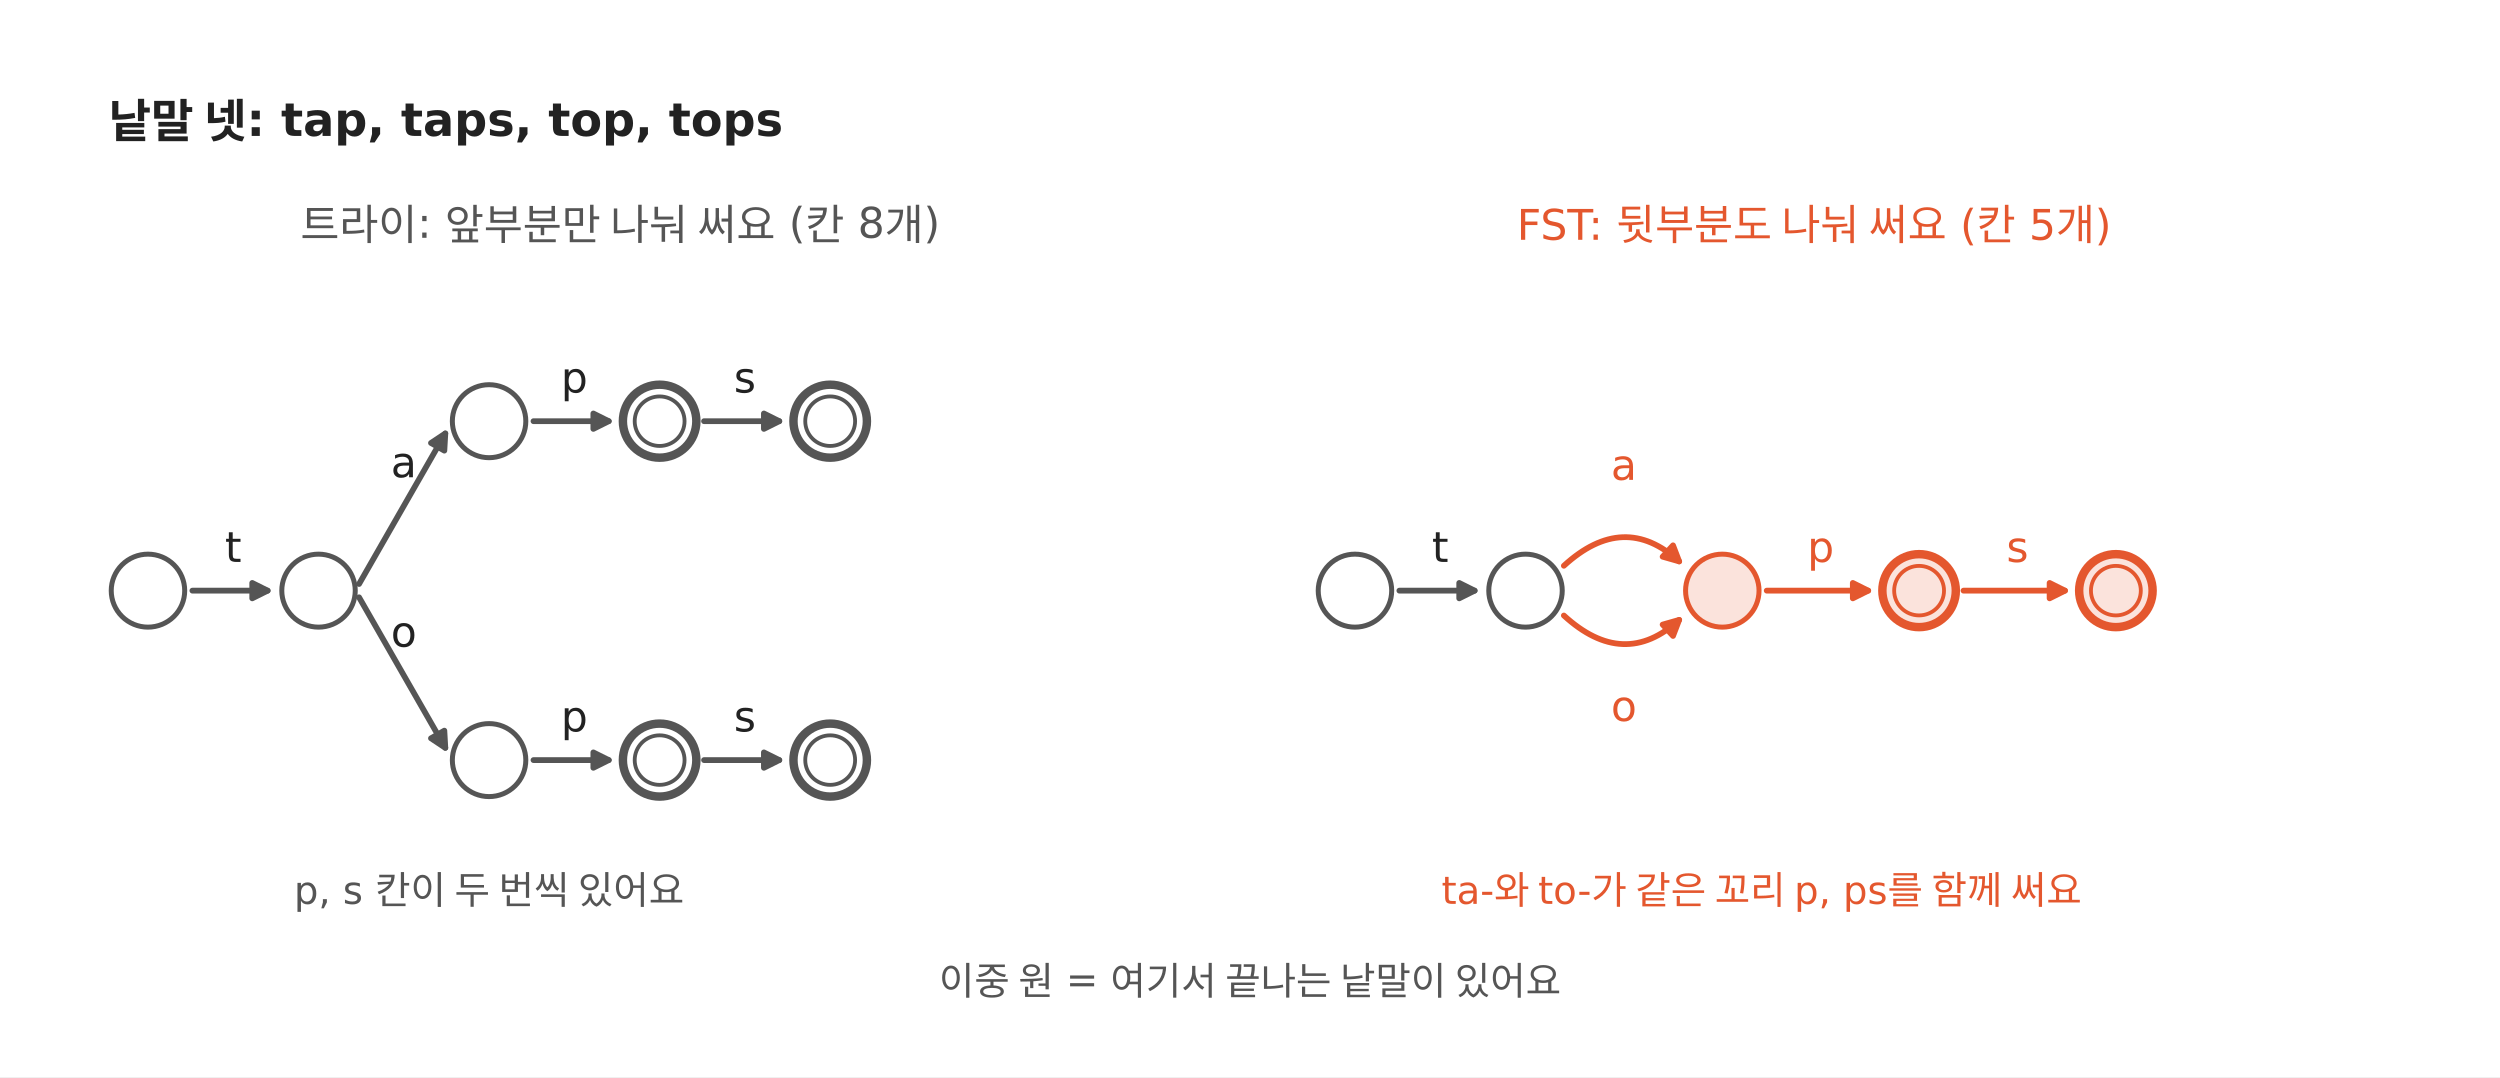
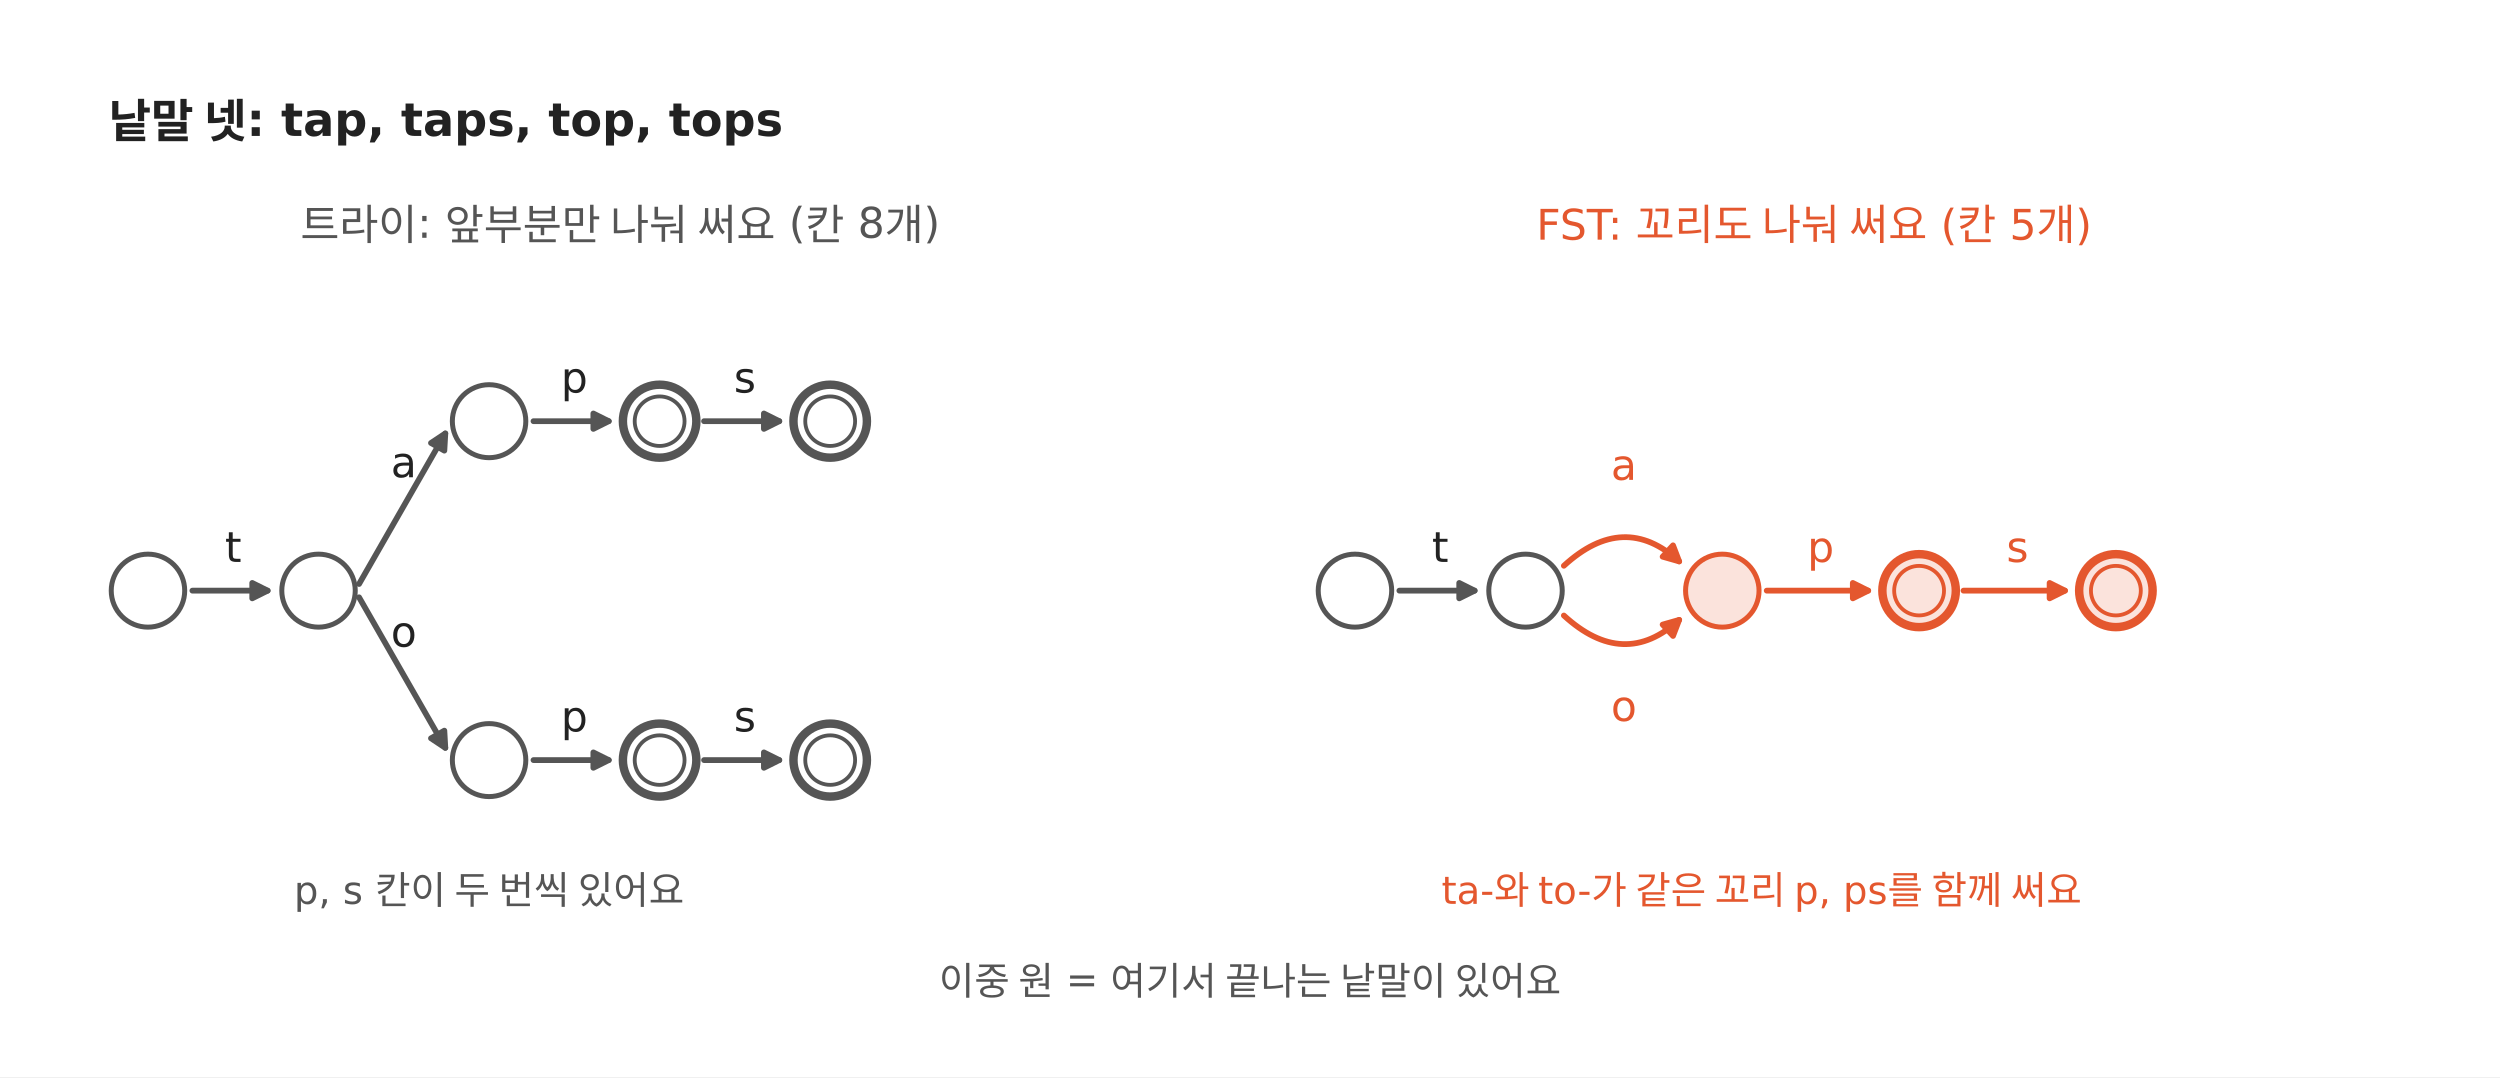
<svg xmlns="http://www.w3.org/2000/svg" width="649.8pt" height="279.936pt" viewBox="0 0 649.8 279.936" version="1.1">
  <defs>
    <style type="text/css">*{stroke-linejoin: round; stroke-linecap: butt}</style>
  </defs>
  <g id="figure_1">
    <g id="patch_1">
      <path d="M 0 279.936  L 649.8 279.936  L 649.8 0  L 0 0  z " style="fill: #ffffff" />
    </g>
    <g id="axes_1">
      <g id="patch_2">
-         <path d="M 38.46 163.006  C 40.992 163.006 43.421 162.007 45.211 160.228  C 47.002 158.449 48.008 156.036 48.008 153.52  C 48.008 151.004 47.002 148.591 45.211 146.812  C 43.421 145.033 40.992 144.034 38.46 144.034  C 35.928 144.034 33.499 145.033 31.709 146.812  C 29.918 148.591 28.912 151.004 28.912 153.52  C 28.912 156.036 29.918 158.449 31.709 160.228  C 33.499 162.007 35.928 163.006 38.46 163.006  z " clip-path="url(#p228b530afe)" style="fill: #ffffff; stroke: #555555; stroke-width: 1.3; stroke-linejoin: miter" />
+         <path d="M 38.46 163.006  C 40.992 163.006 43.421 162.007 45.211 160.228  C 47.002 158.449 48.008 156.036 48.008 153.52  C 48.008 151.004 47.002 148.591 45.211 146.812  C 43.421 145.033 40.992 144.034 38.46 144.034  C 35.928 144.034 33.499 145.033 31.709 146.812  C 29.918 148.591 28.912 151.004 28.912 153.52  C 28.912 156.036 29.918 158.449 31.709 160.228  C 33.499 162.007 35.928 163.006 38.46 163.006  z " clip-path="url(#p4e26e971b1)" style="fill: #ffffff; stroke: #555555; stroke-width: 1.3; stroke-linejoin: miter" />
      </g>
      <g id="patch_3">
-         <path d="M 82.79 163.006  C 85.322 163.006 87.751 162.007 89.541 160.228  C 91.332 158.449 92.338 156.036 92.338 153.52  C 92.338 151.004 91.332 148.591 89.541 146.812  C 87.751 145.033 85.322 144.034 82.79 144.034  C 80.258 144.034 77.829 145.033 76.039 146.812  C 74.248 148.591 73.242 151.004 73.242 153.52  C 73.242 156.036 74.248 158.449 76.039 160.228  C 77.829 162.007 80.258 163.006 82.79 163.006  z " clip-path="url(#p228b530afe)" style="fill: #ffffff; stroke: #555555; stroke-width: 1.3; stroke-linejoin: miter" />
+         <path d="M 82.79 163.006  C 85.322 163.006 87.751 162.007 89.541 160.228  C 91.332 158.449 92.338 156.036 92.338 153.52  C 92.338 151.004 91.332 148.591 89.541 146.812  C 87.751 145.033 85.322 144.034 82.79 144.034  C 80.258 144.034 77.829 145.033 76.039 146.812  C 74.248 148.591 73.242 151.004 73.242 153.52  C 73.242 156.036 74.248 158.449 76.039 160.228  C 77.829 162.007 80.258 163.006 82.79 163.006  z " clip-path="url(#p4e26e971b1)" style="fill: #ffffff; stroke: #555555; stroke-width: 1.3; stroke-linejoin: miter" />
      </g>
      <g id="patch_4">
-         <path d="M 127.12 118.962  C 129.652 118.962 132.081 117.963 133.871 116.184  C 135.662 114.405 136.668 111.992 136.668 109.476  C 136.668 106.96 135.662 104.547 133.871 102.768  C 132.081 100.989 129.652 99.99 127.12 99.99  C 124.588 99.99 122.159 100.989 120.369 102.768  C 118.578 104.547 117.572 106.96 117.572 109.476  C 117.572 111.992 118.578 114.405 120.369 116.184  C 122.159 117.963 124.588 118.962 127.12 118.962  z " clip-path="url(#p228b530afe)" style="fill: #ffffff; stroke: #555555; stroke-width: 1.3; stroke-linejoin: miter" />
+         <path d="M 127.12 118.962  C 129.652 118.962 132.081 117.963 133.871 116.184  C 135.662 114.405 136.668 111.992 136.668 109.476  C 136.668 106.96 135.662 104.547 133.871 102.768  C 132.081 100.989 129.652 99.99 127.12 99.99  C 124.588 99.99 122.159 100.989 120.369 102.768  C 118.578 104.547 117.572 106.96 117.572 109.476  C 117.572 111.992 118.578 114.405 120.369 116.184  C 122.159 117.963 124.588 118.962 127.12 118.962  z " clip-path="url(#p4e26e971b1)" style="fill: #ffffff; stroke: #555555; stroke-width: 1.3; stroke-linejoin: miter" />
      </g>
      <g id="patch_5">
-         <path d="M 127.12 207.05  C 129.652 207.05 132.081 206.051 133.871 204.272  C 135.662 202.493 136.668 200.08 136.668 197.564  C 136.668 195.048 135.662 192.635 133.871 190.856  C 132.081 189.077 129.652 188.078 127.12 188.078  C 124.588 188.078 122.159 189.077 120.369 190.856  C 118.578 192.635 117.572 195.048 117.572 197.564  C 117.572 200.08 118.578 202.493 120.369 204.272  C 122.159 206.051 124.588 207.05 127.12 207.05  z " clip-path="url(#p228b530afe)" style="fill: #ffffff; stroke: #555555; stroke-width: 1.3; stroke-linejoin: miter" />
+         <path d="M 127.12 207.05  C 129.652 207.05 132.081 206.051 133.871 204.272  C 135.662 202.493 136.668 200.08 136.668 197.564  C 136.668 195.048 135.662 192.635 133.871 190.856  C 132.081 189.077 129.652 188.078 127.12 188.078  C 124.588 188.078 122.159 189.077 120.369 190.856  C 118.578 192.635 117.572 195.048 117.572 197.564  C 117.572 200.08 118.578 202.493 120.369 204.272  C 122.159 206.051 124.588 207.05 127.12 207.05  z " clip-path="url(#p4e26e971b1)" style="fill: #ffffff; stroke: #555555; stroke-width: 1.3; stroke-linejoin: miter" />
      </g>
      <g id="patch_6">
-         <path d="M 171.45 118.962  C 173.982 118.962 176.411 117.963 178.201 116.184  C 179.992 114.405 180.998 111.992 180.998 109.476  C 180.998 106.96 179.992 104.547 178.201 102.768  C 176.411 100.989 173.982 99.99 171.45 99.99  C 168.918 99.99 166.489 100.989 164.699 102.768  C 162.908 104.547 161.902 106.96 161.902 109.476  C 161.902 111.992 162.908 114.405 164.699 116.184  C 166.489 117.963 168.918 118.962 171.45 118.962  z " clip-path="url(#p228b530afe)" style="fill: #ffffff; stroke: #555555; stroke-width: 2.2; stroke-linejoin: miter" />
+         <path d="M 171.45 118.962  C 173.982 118.962 176.411 117.963 178.201 116.184  C 179.992 114.405 180.998 111.992 180.998 109.476  C 180.998 106.96 179.992 104.547 178.201 102.768  C 176.411 100.989 173.982 99.99 171.45 99.99  C 168.918 99.99 166.489 100.989 164.699 102.768  C 162.908 104.547 161.902 106.96 161.902 109.476  C 161.902 111.992 162.908 114.405 164.699 116.184  C 166.489 117.963 168.918 118.962 171.45 118.962  z " clip-path="url(#p4e26e971b1)" style="fill: #ffffff; stroke: #555555; stroke-width: 2.2; stroke-linejoin: miter" />
      </g>
      <g id="patch_7">
-         <path d="M 171.45 115.913  C 173.168 115.913 174.816 115.235 176.031 114.028  C 177.246 112.821 177.929 111.183 177.929 109.476  C 177.929 107.769 177.246 106.131 176.031 104.924  C 174.816 103.717 173.168 103.039 171.45 103.039  C 169.732 103.039 168.084 103.717 166.869 104.924  C 165.654 106.131 164.971 107.769 164.971 109.476  C 164.971 111.183 165.654 112.821 166.869 114.028  C 168.084 115.235 169.732 115.913 171.45 115.913  L 171.45 115.913  z " clip-path="url(#p228b530afe)" style="fill: none; stroke: #555555; stroke-linejoin: miter" />
+         <path d="M 171.45 115.913  C 173.168 115.913 174.816 115.235 176.031 114.028  C 177.246 112.821 177.929 111.183 177.929 109.476  C 177.929 107.769 177.246 106.131 176.031 104.924  C 174.816 103.717 173.168 103.039 171.45 103.039  C 169.732 103.039 168.084 103.717 166.869 104.924  C 165.654 106.131 164.971 107.769 164.971 109.476  C 164.971 111.183 165.654 112.821 166.869 114.028  C 168.084 115.235 169.732 115.913 171.45 115.913  L 171.45 115.913  z " clip-path="url(#p4e26e971b1)" style="fill: none; stroke: #555555; stroke-linejoin: miter" />
      </g>
      <g id="patch_8">
-         <path d="M 171.45 207.05  C 173.982 207.05 176.411 206.051 178.201 204.272  C 179.992 202.493 180.998 200.08 180.998 197.564  C 180.998 195.048 179.992 192.635 178.201 190.856  C 176.411 189.077 173.982 188.078 171.45 188.078  C 168.918 188.078 166.489 189.077 164.699 190.856  C 162.908 192.635 161.902 195.048 161.902 197.564  C 161.902 200.08 162.908 202.493 164.699 204.272  C 166.489 206.051 168.918 207.05 171.45 207.05  z " clip-path="url(#p228b530afe)" style="fill: #ffffff; stroke: #555555; stroke-width: 2.2; stroke-linejoin: miter" />
+         <path d="M 171.45 207.05  C 173.982 207.05 176.411 206.051 178.201 204.272  C 179.992 202.493 180.998 200.08 180.998 197.564  C 180.998 195.048 179.992 192.635 178.201 190.856  C 176.411 189.077 173.982 188.078 171.45 188.078  C 168.918 188.078 166.489 189.077 164.699 190.856  C 162.908 192.635 161.902 195.048 161.902 197.564  C 161.902 200.08 162.908 202.493 164.699 204.272  C 166.489 206.051 168.918 207.05 171.45 207.05  z " clip-path="url(#p4e26e971b1)" style="fill: #ffffff; stroke: #555555; stroke-width: 2.2; stroke-linejoin: miter" />
      </g>
      <g id="patch_9">
-         <path d="M 171.45 204.001  C 173.168 204.001 174.816 203.323 176.031 202.116  C 177.246 200.909 177.929 199.271 177.929 197.564  C 177.929 195.857 177.246 194.219 176.031 193.012  C 174.816 191.805 173.168 191.127 171.45 191.127  C 169.732 191.127 168.084 191.805 166.869 193.012  C 165.654 194.219 164.971 195.857 164.971 197.564  C 164.971 199.271 165.654 200.909 166.869 202.116  C 168.084 203.323 169.732 204.001 171.45 204.001  L 171.45 204.001  z " clip-path="url(#p228b530afe)" style="fill: none; stroke: #555555; stroke-linejoin: miter" />
+         <path d="M 171.45 204.001  C 173.168 204.001 174.816 203.323 176.031 202.116  C 177.246 200.909 177.929 199.271 177.929 197.564  C 177.929 195.857 177.246 194.219 176.031 193.012  C 174.816 191.805 173.168 191.127 171.45 191.127  C 169.732 191.127 168.084 191.805 166.869 193.012  C 165.654 194.219 164.971 195.857 164.971 197.564  C 164.971 199.271 165.654 200.909 166.869 202.116  C 168.084 203.323 169.732 204.001 171.45 204.001  L 171.45 204.001  z " clip-path="url(#p4e26e971b1)" style="fill: none; stroke: #555555; stroke-linejoin: miter" />
      </g>
      <g id="patch_10">
-         <path d="M 215.78 118.962  C 218.312 118.962 220.741 117.963 222.531 116.184  C 224.322 114.405 225.328 111.992 225.328 109.476  C 225.328 106.96 224.322 104.547 222.531 102.768  C 220.741 100.989 218.312 99.99 215.78 99.99  C 213.248 99.99 210.819 100.989 209.029 102.768  C 207.238 104.547 206.232 106.96 206.232 109.476  C 206.232 111.992 207.238 114.405 209.029 116.184  C 210.819 117.963 213.248 118.962 215.78 118.962  z " clip-path="url(#p228b530afe)" style="fill: #ffffff; stroke: #555555; stroke-width: 2.2; stroke-linejoin: miter" />
+         <path d="M 215.78 118.962  C 218.312 118.962 220.741 117.963 222.531 116.184  C 224.322 114.405 225.328 111.992 225.328 109.476  C 225.328 106.96 224.322 104.547 222.531 102.768  C 220.741 100.989 218.312 99.99 215.78 99.99  C 213.248 99.99 210.819 100.989 209.029 102.768  C 207.238 104.547 206.232 106.96 206.232 109.476  C 206.232 111.992 207.238 114.405 209.029 116.184  C 210.819 117.963 213.248 118.962 215.78 118.962  z " clip-path="url(#p4e26e971b1)" style="fill: #ffffff; stroke: #555555; stroke-width: 2.2; stroke-linejoin: miter" />
      </g>
      <g id="patch_11">
-         <path d="M 215.78 115.913  C 217.498 115.913 219.146 115.235 220.361 114.028  C 221.576 112.821 222.259 111.183 222.259 109.476  C 222.259 107.769 221.576 106.131 220.361 104.924  C 219.146 103.717 217.498 103.039 215.78 103.039  C 214.062 103.039 212.414 103.717 211.199 104.924  C 209.984 106.131 209.301 107.769 209.301 109.476  C 209.301 111.183 209.984 112.821 211.199 114.028  C 212.414 115.235 214.062 115.913 215.78 115.913  L 215.78 115.913  z " clip-path="url(#p228b530afe)" style="fill: none; stroke: #555555; stroke-linejoin: miter" />
+         <path d="M 215.78 115.913  C 217.498 115.913 219.146 115.235 220.361 114.028  C 221.576 112.821 222.259 111.183 222.259 109.476  C 222.259 107.769 221.576 106.131 220.361 104.924  C 219.146 103.717 217.498 103.039 215.78 103.039  C 214.062 103.039 212.414 103.717 211.199 104.924  C 209.984 106.131 209.301 107.769 209.301 109.476  C 209.301 111.183 209.984 112.821 211.199 114.028  C 212.414 115.235 214.062 115.913 215.78 115.913  L 215.78 115.913  z " clip-path="url(#p4e26e971b1)" style="fill: none; stroke: #555555; stroke-linejoin: miter" />
      </g>
      <g id="patch_12">
-         <path d="M 215.78 207.05  C 218.312 207.05 220.741 206.051 222.531 204.272  C 224.322 202.493 225.328 200.08 225.328 197.564  C 225.328 195.048 224.322 192.635 222.531 190.856  C 220.741 189.077 218.312 188.078 215.78 188.078  C 213.248 188.078 210.819 189.077 209.029 190.856  C 207.238 192.635 206.232 195.048 206.232 197.564  C 206.232 200.08 207.238 202.493 209.029 204.272  C 210.819 206.051 213.248 207.05 215.78 207.05  z " clip-path="url(#p228b530afe)" style="fill: #ffffff; stroke: #555555; stroke-width: 2.2; stroke-linejoin: miter" />
+         <path d="M 215.78 207.05  C 218.312 207.05 220.741 206.051 222.531 204.272  C 224.322 202.493 225.328 200.08 225.328 197.564  C 225.328 195.048 224.322 192.635 222.531 190.856  C 220.741 189.077 218.312 188.078 215.78 188.078  C 213.248 188.078 210.819 189.077 209.029 190.856  C 207.238 192.635 206.232 195.048 206.232 197.564  C 206.232 200.08 207.238 202.493 209.029 204.272  C 210.819 206.051 213.248 207.05 215.78 207.05  z " clip-path="url(#p4e26e971b1)" style="fill: #ffffff; stroke: #555555; stroke-width: 2.2; stroke-linejoin: miter" />
      </g>
      <g id="patch_13">
-         <path d="M 215.78 204.001  C 217.498 204.001 219.146 203.323 220.361 202.116  C 221.576 200.909 222.259 199.271 222.259 197.564  C 222.259 195.857 221.576 194.219 220.361 193.012  C 219.146 191.805 217.498 191.127 215.78 191.127  C 214.062 191.127 212.414 191.805 211.199 193.012  C 209.984 194.219 209.301 195.857 209.301 197.564  C 209.301 199.271 209.984 200.909 211.199 202.116  C 212.414 203.323 214.062 204.001 215.78 204.001  L 215.78 204.001  z " clip-path="url(#p228b530afe)" style="fill: none; stroke: #555555; stroke-linejoin: miter" />
+         <path d="M 215.78 204.001  C 217.498 204.001 219.146 203.323 220.361 202.116  C 221.576 200.909 222.259 199.271 222.259 197.564  C 222.259 195.857 221.576 194.219 220.361 193.012  C 219.146 191.805 217.498 191.127 215.78 191.127  C 214.062 191.127 212.414 191.805 211.199 193.012  C 209.984 194.219 209.301 195.857 209.301 197.564  C 209.301 199.271 209.984 200.909 211.199 202.116  C 212.414 203.323 214.062 204.001 215.78 204.001  L 215.78 204.001  z " clip-path="url(#p4e26e971b1)" style="fill: none; stroke: #555555; stroke-linejoin: miter" />
      </g>
      <g id="patch_14">
-         <path d="M 50.007 153.52  Q 60.625 153.52 69.565 153.52  " clip-path="url(#p228b530afe)" style="fill: none; stroke: #555555; stroke-width: 1.5; stroke-linecap: round" />
-         <path d="M 65.565 151.52  L 69.565 153.52  L 65.565 155.52  z " clip-path="url(#p228b530afe)" style="fill: #555555; stroke: #555555; stroke-width: 1.5; stroke-linecap: round" />
+         <path d="M 50.007 153.52  Q 60.625 153.52 69.565 153.52  " clip-path="url(#p4e26e971b1)" style="fill: none; stroke: #555555; stroke-width: 1.5; stroke-linecap: round" />
+         <path d="M 65.565 151.52  L 69.565 153.52  L 65.565 155.52  z " clip-path="url(#p4e26e971b1)" style="fill: #555555; stroke: #555555; stroke-width: 1.5; stroke-linecap: round" />
      </g>
      <g id="patch_15">
-         <path d="M 93.331 151.786  Q 104.955 131.497 115.746 112.664  " clip-path="url(#p228b530afe)" style="fill: none; stroke: #555555; stroke-width: 1.5; stroke-linecap: round" />
-         <path d="M 112.022 115.14  L 115.746 112.664  L 115.492 117.129  z " clip-path="url(#p228b530afe)" style="fill: #555555; stroke: #555555; stroke-width: 1.5; stroke-linecap: round" />
+         <path d="M 93.331 151.786  Q 104.955 131.497 115.746 112.664  " clip-path="url(#p4e26e971b1)" style="fill: none; stroke: #555555; stroke-width: 1.5; stroke-linecap: round" />
+         <path d="M 112.022 115.14  L 115.746 112.664  L 115.492 117.129  z " clip-path="url(#p4e26e971b1)" style="fill: #555555; stroke: #555555; stroke-width: 1.5; stroke-linecap: round" />
      </g>
      <g id="patch_16">
-         <path d="M 93.331 155.254  Q 104.955 175.543 115.746 194.376  " clip-path="url(#p228b530afe)" style="fill: none; stroke: #555555; stroke-width: 1.5; stroke-linecap: round" />
-         <path d="M 115.492 189.911  L 115.746 194.376  L 112.022 191.9  z " clip-path="url(#p228b530afe)" style="fill: #555555; stroke: #555555; stroke-width: 1.5; stroke-linecap: round" />
+         <path d="M 93.331 155.254  Q 104.955 175.543 115.746 194.376  " clip-path="url(#p4e26e971b1)" style="fill: none; stroke: #555555; stroke-width: 1.5; stroke-linecap: round" />
+         <path d="M 115.492 189.911  L 115.746 194.376  L 112.022 191.9  z " clip-path="url(#p4e26e971b1)" style="fill: #555555; stroke: #555555; stroke-width: 1.5; stroke-linecap: round" />
      </g>
      <g id="patch_17">
-         <path d="M 138.667 109.476  Q 149.285 109.476 158.225 109.476  " clip-path="url(#p228b530afe)" style="fill: none; stroke: #555555; stroke-width: 1.5; stroke-linecap: round" />
-         <path d="M 154.225 107.476  L 158.225 109.476  L 154.225 111.476  z " clip-path="url(#p228b530afe)" style="fill: #555555; stroke: #555555; stroke-width: 1.5; stroke-linecap: round" />
+         <path d="M 138.667 109.476  Q 149.285 109.476 158.225 109.476  " clip-path="url(#p4e26e971b1)" style="fill: none; stroke: #555555; stroke-width: 1.5; stroke-linecap: round" />
+         <path d="M 154.225 107.476  L 158.225 109.476  L 154.225 111.476  z " clip-path="url(#p4e26e971b1)" style="fill: #555555; stroke: #555555; stroke-width: 1.5; stroke-linecap: round" />
      </g>
      <g id="patch_18">
-         <path d="M 138.667 197.564  Q 149.285 197.564 158.225 197.564  " clip-path="url(#p228b530afe)" style="fill: none; stroke: #555555; stroke-width: 1.5; stroke-linecap: round" />
-         <path d="M 154.225 195.564  L 158.225 197.564  L 154.225 199.564  z " clip-path="url(#p228b530afe)" style="fill: #555555; stroke: #555555; stroke-width: 1.5; stroke-linecap: round" />
+         <path d="M 138.667 197.564  Q 149.285 197.564 158.225 197.564  " clip-path="url(#p4e26e971b1)" style="fill: none; stroke: #555555; stroke-width: 1.5; stroke-linecap: round" />
+         <path d="M 154.225 195.564  L 158.225 197.564  L 154.225 199.564  z " clip-path="url(#p4e26e971b1)" style="fill: #555555; stroke: #555555; stroke-width: 1.5; stroke-linecap: round" />
      </g>
      <g id="patch_19">
-         <path d="M 182.997 109.476  Q 193.615 109.476 202.555 109.476  " clip-path="url(#p228b530afe)" style="fill: none; stroke: #555555; stroke-width: 1.5; stroke-linecap: round" />
-         <path d="M 198.555 107.476  L 202.555 109.476  L 198.555 111.476  z " clip-path="url(#p228b530afe)" style="fill: #555555; stroke: #555555; stroke-width: 1.5; stroke-linecap: round" />
+         <path d="M 182.997 109.476  Q 193.615 109.476 202.555 109.476  " clip-path="url(#p4e26e971b1)" style="fill: none; stroke: #555555; stroke-width: 1.5; stroke-linecap: round" />
+         <path d="M 198.555 107.476  L 202.555 109.476  L 198.555 111.476  z " clip-path="url(#p4e26e971b1)" style="fill: #555555; stroke: #555555; stroke-width: 1.5; stroke-linecap: round" />
      </g>
      <g id="patch_20">
-         <path d="M 182.997 197.564  Q 193.615 197.564 202.555 197.564  " clip-path="url(#p228b530afe)" style="fill: none; stroke: #555555; stroke-width: 1.5; stroke-linecap: round" />
-         <path d="M 198.555 195.564  L 202.555 197.564  L 198.555 199.564  z " clip-path="url(#p228b530afe)" style="fill: #555555; stroke: #555555; stroke-width: 1.5; stroke-linecap: round" />
+         <path d="M 182.997 197.564  Q 193.615 197.564 202.555 197.564  " clip-path="url(#p4e26e971b1)" style="fill: none; stroke: #555555; stroke-width: 1.5; stroke-linecap: round" />
+         <path d="M 198.555 195.564  L 202.555 197.564  L 198.555 199.564  z " clip-path="url(#p4e26e971b1)" style="fill: #555555; stroke: #555555; stroke-width: 1.5; stroke-linecap: round" />
      </g>
      <g id="patch_21">
-         <path d="M 352.18 163.006  C 354.712 163.006 357.141 162.007 358.931 160.228  C 360.722 158.449 361.728 156.036 361.728 153.52  C 361.728 151.004 360.722 148.591 358.931 146.812  C 357.141 145.033 354.712 144.034 352.18 144.034  C 349.648 144.034 347.219 145.033 345.429 146.812  C 343.638 148.591 342.632 151.004 342.632 153.52  C 342.632 156.036 343.638 158.449 345.429 160.228  C 347.219 162.007 349.648 163.006 352.18 163.006  z " clip-path="url(#p228b530afe)" style="fill: #ffffff; stroke: #555555; stroke-width: 1.3; stroke-linejoin: miter" />
+         <path d="M 352.18 163.006  C 354.712 163.006 357.141 162.007 358.931 160.228  C 360.722 158.449 361.728 156.036 361.728 153.52  C 361.728 151.004 360.722 148.591 358.931 146.812  C 357.141 145.033 354.712 144.034 352.18 144.034  C 349.648 144.034 347.219 145.033 345.429 146.812  C 343.638 148.591 342.632 151.004 342.632 153.52  C 342.632 156.036 343.638 158.449 345.429 160.228  C 347.219 162.007 349.648 163.006 352.18 163.006  z " clip-path="url(#p4e26e971b1)" style="fill: #ffffff; stroke: #555555; stroke-width: 1.3; stroke-linejoin: miter" />
      </g>
      <g id="patch_22">
-         <path d="M 396.51 163.006  C 399.042 163.006 401.471 162.007 403.261 160.228  C 405.052 158.449 406.058 156.036 406.058 153.52  C 406.058 151.004 405.052 148.591 403.261 146.812  C 401.471 145.033 399.042 144.034 396.51 144.034  C 393.978 144.034 391.549 145.033 389.759 146.812  C 387.968 148.591 386.962 151.004 386.962 153.52  C 386.962 156.036 387.968 158.449 389.759 160.228  C 391.549 162.007 393.978 163.006 396.51 163.006  z " clip-path="url(#p228b530afe)" style="fill: #ffffff; stroke: #555555; stroke-width: 1.3; stroke-linejoin: miter" />
+         <path d="M 396.51 163.006  C 399.042 163.006 401.471 162.007 403.261 160.228  C 405.052 158.449 406.058 156.036 406.058 153.52  C 406.058 151.004 405.052 148.591 403.261 146.812  C 401.471 145.033 399.042 144.034 396.51 144.034  C 393.978 144.034 391.549 145.033 389.759 146.812  C 387.968 148.591 386.962 151.004 386.962 153.52  C 386.962 156.036 387.968 158.449 389.759 160.228  C 391.549 162.007 393.978 163.006 396.51 163.006  z " clip-path="url(#p4e26e971b1)" style="fill: #ffffff; stroke: #555555; stroke-width: 1.3; stroke-linejoin: miter" />
      </g>
      <g id="patch_23">
-         <path d="M 447.66 163.006  C 450.192 163.006 452.621 162.007 454.411 160.228  C 456.202 158.449 457.208 156.036 457.208 153.52  C 457.208 151.004 456.202 148.591 454.411 146.812  C 452.621 145.033 450.192 144.034 447.66 144.034  C 445.128 144.034 442.699 145.033 440.909 146.812  C 439.118 148.591 438.112 151.004 438.112 153.52  C 438.112 156.036 439.118 158.449 440.909 160.228  C 442.699 162.007 445.128 163.006 447.66 163.006  z " clip-path="url(#p228b530afe)" style="fill: #fbe3dc; stroke: #e4572e; stroke-width: 1.3; stroke-linejoin: miter" />
+         <path d="M 447.66 163.006  C 450.192 163.006 452.621 162.007 454.411 160.228  C 456.202 158.449 457.208 156.036 457.208 153.52  C 457.208 151.004 456.202 148.591 454.411 146.812  C 452.621 145.033 450.192 144.034 447.66 144.034  C 445.128 144.034 442.699 145.033 440.909 146.812  C 439.118 148.591 438.112 151.004 438.112 153.52  C 438.112 156.036 439.118 158.449 440.909 160.228  C 442.699 162.007 445.128 163.006 447.66 163.006  z " clip-path="url(#p4e26e971b1)" style="fill: #fbe3dc; stroke: #e4572e; stroke-width: 1.3; stroke-linejoin: miter" />
      </g>
      <g id="patch_24">
-         <path d="M 498.81 163.006  C 501.342 163.006 503.771 162.007 505.561 160.228  C 507.352 158.449 508.358 156.036 508.358 153.52  C 508.358 151.004 507.352 148.591 505.561 146.812  C 503.771 145.033 501.342 144.034 498.81 144.034  C 496.278 144.034 493.849 145.033 492.059 146.812  C 490.268 148.591 489.262 151.004 489.262 153.52  C 489.262 156.036 490.268 158.449 492.059 160.228  C 493.849 162.007 496.278 163.006 498.81 163.006  z " clip-path="url(#p228b530afe)" style="fill: #fbe3dc; stroke: #e4572e; stroke-width: 2.2; stroke-linejoin: miter" />
+         <path d="M 498.81 163.006  C 501.342 163.006 503.771 162.007 505.561 160.228  C 507.352 158.449 508.358 156.036 508.358 153.52  C 508.358 151.004 507.352 148.591 505.561 146.812  C 503.771 145.033 501.342 144.034 498.81 144.034  C 496.278 144.034 493.849 145.033 492.059 146.812  C 490.268 148.591 489.262 151.004 489.262 153.52  C 489.262 156.036 490.268 158.449 492.059 160.228  C 493.849 162.007 496.278 163.006 498.81 163.006  z " clip-path="url(#p4e26e971b1)" style="fill: #fbe3dc; stroke: #e4572e; stroke-width: 2.2; stroke-linejoin: miter" />
      </g>
      <g id="patch_25">
-         <path d="M 498.81 159.957  C 500.528 159.957 502.176 159.279 503.391 158.072  C 504.606 156.865 505.289 155.227 505.289 153.52  C 505.289 151.813 504.606 150.175 503.391 148.968  C 502.176 147.761 500.528 147.083 498.81 147.083  C 497.092 147.083 495.444 147.761 494.229 148.968  C 493.014 150.175 492.331 151.813 492.331 153.52  C 492.331 155.227 493.014 156.865 494.229 158.072  C 495.444 159.279 497.092 159.957 498.81 159.957  L 498.81 159.957  z " clip-path="url(#p228b530afe)" style="fill: none; stroke: #e4572e; stroke-linejoin: miter" />
+         <path d="M 498.81 159.957  C 500.528 159.957 502.176 159.279 503.391 158.072  C 504.606 156.865 505.289 155.227 505.289 153.52  C 505.289 151.813 504.606 150.175 503.391 148.968  C 502.176 147.761 500.528 147.083 498.81 147.083  C 497.092 147.083 495.444 147.761 494.229 148.968  C 493.014 150.175 492.331 151.813 492.331 153.52  C 492.331 155.227 493.014 156.865 494.229 158.072  C 495.444 159.279 497.092 159.957 498.81 159.957  L 498.81 159.957  z " clip-path="url(#p4e26e971b1)" style="fill: none; stroke: #e4572e; stroke-linejoin: miter" />
      </g>
      <g id="patch_26">
-         <path d="M 549.96 163.006  C 552.492 163.006 554.921 162.007 556.711 160.228  C 558.502 158.449 559.508 156.036 559.508 153.52  C 559.508 151.004 558.502 148.591 556.711 146.812  C 554.921 145.033 552.492 144.034 549.96 144.034  C 547.428 144.034 544.999 145.033 543.209 146.812  C 541.418 148.591 540.412 151.004 540.412 153.52  C 540.412 156.036 541.418 158.449 543.209 160.228  C 544.999 162.007 547.428 163.006 549.96 163.006  z " clip-path="url(#p228b530afe)" style="fill: #fbe3dc; stroke: #e4572e; stroke-width: 2.2; stroke-linejoin: miter" />
+         <path d="M 549.96 163.006  C 552.492 163.006 554.921 162.007 556.711 160.228  C 558.502 158.449 559.508 156.036 559.508 153.52  C 559.508 151.004 558.502 148.591 556.711 146.812  C 554.921 145.033 552.492 144.034 549.96 144.034  C 547.428 144.034 544.999 145.033 543.209 146.812  C 541.418 148.591 540.412 151.004 540.412 153.52  C 540.412 156.036 541.418 158.449 543.209 160.228  C 544.999 162.007 547.428 163.006 549.96 163.006  z " clip-path="url(#p4e26e971b1)" style="fill: #fbe3dc; stroke: #e4572e; stroke-width: 2.2; stroke-linejoin: miter" />
      </g>
      <g id="patch_27">
-         <path d="M 549.96 159.957  C 551.678 159.957 553.326 159.279 554.541 158.072  C 555.756 156.865 556.439 155.227 556.439 153.52  C 556.439 151.813 555.756 150.175 554.541 148.968  C 553.326 147.761 551.678 147.083 549.96 147.083  C 548.242 147.083 546.594 147.761 545.379 148.968  C 544.164 150.175 543.481 151.813 543.481 153.52  C 543.481 155.227 544.164 156.865 545.379 158.072  C 546.594 159.279 548.242 159.957 549.96 159.957  L 549.96 159.957  z " clip-path="url(#p228b530afe)" style="fill: none; stroke: #e4572e; stroke-linejoin: miter" />
+         <path d="M 549.96 159.957  C 551.678 159.957 553.326 159.279 554.541 158.072  C 555.756 156.865 556.439 155.227 556.439 153.52  C 556.439 151.813 555.756 150.175 554.541 148.968  C 553.326 147.761 551.678 147.083 549.96 147.083  C 548.242 147.083 546.594 147.761 545.379 148.968  C 544.164 150.175 543.481 151.813 543.481 153.52  C 543.481 155.227 544.164 156.865 545.379 158.072  C 546.594 159.279 548.242 159.957 549.96 159.957  L 549.96 159.957  z " clip-path="url(#p4e26e971b1)" style="fill: none; stroke: #e4572e; stroke-linejoin: miter" />
      </g>
      <g id="patch_28">
-         <path d="M 363.727 153.52  Q 374.345 153.52 383.285 153.52  " clip-path="url(#p228b530afe)" style="fill: none; stroke: #555555; stroke-width: 1.5; stroke-linecap: round" />
-         <path d="M 379.285 151.52  L 383.285 153.52  L 379.285 155.52  z " clip-path="url(#p228b530afe)" style="fill: #555555; stroke: #555555; stroke-width: 1.5; stroke-linecap: round" />
+         <path d="M 363.727 153.52  Q 374.345 153.52 383.285 153.52  " clip-path="url(#p4e26e971b1)" style="fill: none; stroke: #555555; stroke-width: 1.5; stroke-linecap: round" />
+         <path d="M 379.285 151.52  L 383.285 153.52  L 379.285 155.52  z " clip-path="url(#p4e26e971b1)" style="fill: #555555; stroke: #555555; stroke-width: 1.5; stroke-linecap: round" />
      </g>
      <g id="patch_29">
-         <path d="M 406.482 147.053  Q 422.086 132.772 436.453 145.922  " clip-path="url(#p228b530afe)" style="fill: none; stroke: #e4572e; stroke-width: 1.5; stroke-linecap: round" />
-         <path d="M 434.853 141.746  L 436.453 145.922  L 432.152 144.697  z " clip-path="url(#p228b530afe)" style="fill: #e4572e; stroke: #e4572e; stroke-width: 1.5; stroke-linecap: round" />
+         <path d="M 406.482 147.053  Q 422.086 132.772 436.453 145.922  " clip-path="url(#p4e26e971b1)" style="fill: none; stroke: #e4572e; stroke-width: 1.5; stroke-linecap: round" />
+         <path d="M 434.853 141.746  L 436.453 145.922  L 432.152 144.697  z " clip-path="url(#p4e26e971b1)" style="fill: #e4572e; stroke: #e4572e; stroke-width: 1.5; stroke-linecap: round" />
      </g>
      <g id="patch_30">
-         <path d="M 406.482 159.987  Q 422.086 174.268 436.453 161.118  " clip-path="url(#p228b530afe)" style="fill: none; stroke: #e4572e; stroke-width: 1.5; stroke-linecap: round" />
-         <path d="M 432.152 162.343  L 436.453 161.118  L 434.853 165.294  z " clip-path="url(#p228b530afe)" style="fill: #e4572e; stroke: #e4572e; stroke-width: 1.5; stroke-linecap: round" />
+         <path d="M 406.482 159.987  Q 422.086 174.268 436.453 161.118  " clip-path="url(#p4e26e971b1)" style="fill: none; stroke: #e4572e; stroke-width: 1.5; stroke-linecap: round" />
+         <path d="M 432.152 162.343  L 436.453 161.118  L 434.853 165.294  z " clip-path="url(#p4e26e971b1)" style="fill: #e4572e; stroke: #e4572e; stroke-width: 1.5; stroke-linecap: round" />
      </g>
      <g id="patch_31">
-         <path d="M 459.207 153.52  Q 473.235 153.52 485.585 153.52  " clip-path="url(#p228b530afe)" style="fill: none; stroke: #e4572e; stroke-width: 1.5; stroke-linecap: round" />
-         <path d="M 481.585 151.52  L 485.585 153.52  L 481.585 155.52  z " clip-path="url(#p228b530afe)" style="fill: #e4572e; stroke: #e4572e; stroke-width: 1.5; stroke-linecap: round" />
+         <path d="M 459.207 153.52  Q 473.235 153.52 485.585 153.52  " clip-path="url(#p4e26e971b1)" style="fill: none; stroke: #e4572e; stroke-width: 1.5; stroke-linecap: round" />
+         <path d="M 481.585 151.52  L 485.585 153.52  L 481.585 155.52  z " clip-path="url(#p4e26e971b1)" style="fill: #e4572e; stroke: #e4572e; stroke-width: 1.5; stroke-linecap: round" />
      </g>
      <g id="patch_32">
-         <path d="M 510.357 153.52  Q 524.385 153.52 536.735 153.52  " clip-path="url(#p228b530afe)" style="fill: none; stroke: #e4572e; stroke-width: 1.5; stroke-linecap: round" />
-         <path d="M 532.735 151.52  L 536.735 153.52  L 532.735 155.52  z " clip-path="url(#p228b530afe)" style="fill: #e4572e; stroke: #e4572e; stroke-width: 1.5; stroke-linecap: round" />
+         <path d="M 510.357 153.52  Q 524.385 153.52 536.735 153.52  " clip-path="url(#p4e26e971b1)" style="fill: none; stroke: #e4572e; stroke-width: 1.5; stroke-linecap: round" />
+         <path d="M 532.735 151.52  L 536.735 153.52  L 532.735 155.52  z " clip-path="url(#p4e26e971b1)" style="fill: #e4572e; stroke: #e4572e; stroke-width: 1.5; stroke-linecap: round" />
      </g>
      <g id="text_1">
        <text style="fill: #222222; font: 700 12px 'Apple SD Gothic Neo', 'Noto Sans KR', 'Malgun Gothic', 'DejaVu Sans', 'Bitstream Vera Sans', 'Computer Modern Sans Serif', 'Lucida Grande', 'Verdana', 'Geneva', 'Lucid', 'Arial', 'Helvetica', 'Avant Garde', sans-serif; text-anchor: start" x="28.23" y="35.741" transform="rotate(-0 28.23 35.74075)">낱말 넷: tap, taps, top, tops</text>
      </g>
      <g id="text_2">
        <text style="fill: #555555; font: 11px 'Apple SD Gothic Neo', 'Noto Sans KR', 'Malgun Gothic', 'DejaVu Sans', 'Bitstream Vera Sans', 'Computer Modern Sans Serif', 'Lucida Grande', 'Verdana', 'Geneva', 'Lucid', 'Arial', 'Helvetica', 'Avant Garde', sans-serif; text-anchor: middle" x="161.22" y="62.303" transform="rotate(-0 161.22 62.30319)">트라이: 앞부분만 나눠 써요 (칸 8개)</text>
      </g>
      <g id="text_3">
        <text style="fill: #222222; font: 11px 'Apple SD Gothic Neo', 'Noto Sans KR', 'Malgun Gothic', 'DejaVu Sans', 'Bitstream Vera Sans', 'Computer Modern Sans Serif', 'Lucida Grande', 'Verdana', 'Geneva', 'Lucid', 'Arial', 'Helvetica', 'Avant Garde', sans-serif; text-anchor: middle" x="60.625" y="146.066" transform="rotate(-0 60.625 146.0664)">t</text>
      </g>
      <g id="text_4">
        <text style="fill: #222222; font: 11px 'Apple SD Gothic Neo', 'Noto Sans KR', 'Malgun Gothic', 'DejaVu Sans', 'Bitstream Vera Sans', 'Computer Modern Sans Serif', 'Lucida Grande', 'Verdana', 'Geneva', 'Lucid', 'Arial', 'Helvetica', 'Avant Garde', sans-serif; text-anchor: middle" x="104.955" y="124.044" transform="rotate(-0 104.955 124.0444)">a</text>
      </g>
      <g id="text_5">
        <text style="fill: #222222; font: 11px 'Apple SD Gothic Neo', 'Noto Sans KR', 'Malgun Gothic', 'DejaVu Sans', 'Bitstream Vera Sans', 'Computer Modern Sans Serif', 'Lucida Grande', 'Verdana', 'Geneva', 'Lucid', 'Arial', 'Helvetica', 'Avant Garde', sans-serif; text-anchor: middle" x="104.955" y="168.088" transform="rotate(-0 104.955 168.0884)">o</text>
      </g>
      <g id="text_6">
        <text style="fill: #222222; font: 11px 'Apple SD Gothic Neo', 'Noto Sans KR', 'Malgun Gothic', 'DejaVu Sans', 'Bitstream Vera Sans', 'Computer Modern Sans Serif', 'Lucida Grande', 'Verdana', 'Geneva', 'Lucid', 'Arial', 'Helvetica', 'Avant Garde', sans-serif; text-anchor: middle" x="149.285" y="102.022" transform="rotate(-0 149.285 102.0224)">p</text>
      </g>
      <g id="text_7">
        <text style="fill: #222222; font: 11px 'Apple SD Gothic Neo', 'Noto Sans KR', 'Malgun Gothic', 'DejaVu Sans', 'Bitstream Vera Sans', 'Computer Modern Sans Serif', 'Lucida Grande', 'Verdana', 'Geneva', 'Lucid', 'Arial', 'Helvetica', 'Avant Garde', sans-serif; text-anchor: middle" x="149.285" y="190.11" transform="rotate(-0 149.285 190.1104)">p</text>
      </g>
      <g id="text_8">
        <text style="fill: #222222; font: 11px 'Apple SD Gothic Neo', 'Noto Sans KR', 'Malgun Gothic', 'DejaVu Sans', 'Bitstream Vera Sans', 'Computer Modern Sans Serif', 'Lucida Grande', 'Verdana', 'Geneva', 'Lucid', 'Arial', 'Helvetica', 'Avant Garde', sans-serif; text-anchor: middle" x="193.615" y="102.022" transform="rotate(-0 193.615 102.0224)">s</text>
      </g>
      <g id="text_9">
        <text style="fill: #222222; font: 11px 'Apple SD Gothic Neo', 'Noto Sans KR', 'Malgun Gothic', 'DejaVu Sans', 'Bitstream Vera Sans', 'Computer Modern Sans Serif', 'Lucida Grande', 'Verdana', 'Geneva', 'Lucid', 'Arial', 'Helvetica', 'Avant Garde', sans-serif; text-anchor: middle" x="193.615" y="190.11" transform="rotate(-0 193.615 190.1104)">s</text>
      </g>
      <g id="text_10">
        <text style="fill: #555555; font: 10px 'Apple SD Gothic Neo', 'Noto Sans KR', 'Malgun Gothic', 'DejaVu Sans', 'Bitstream Vera Sans', 'Computer Modern Sans Serif', 'Lucida Grande', 'Verdana', 'Geneva', 'Lucid', 'Arial', 'Helvetica', 'Avant Garde', sans-serif; text-anchor: middle" x="127.12" y="234.935" transform="rotate(-0 127.12 234.9346)">p, s 칸이 두 번씩 있어요</text>
      </g>
      <g id="text_11">
-         <text style="fill: #e4572e; font: 11px 'Apple SD Gothic Neo', 'Noto Sans KR', 'Malgun Gothic', 'DejaVu Sans', 'Bitstream Vera Sans', 'Computer Modern Sans Serif', 'Lucida Grande', 'Verdana', 'Geneva', 'Lucid', 'Arial', 'Helvetica', 'Avant Garde', sans-serif; text-anchor: middle" x="471.53" y="62.331" transform="rotate(-0 471.53 62.33069)">FST: 뒷부분도 나눠 써요 (칸 5개)</text>
+         <text style="fill: #e4572e; font: 11px 'Apple SD Gothic Neo', 'Noto Sans KR', 'Malgun Gothic', 'DejaVu Sans', 'Bitstream Vera Sans', 'Computer Modern Sans Serif', 'Lucida Grande', 'Verdana', 'Geneva', 'Lucid', 'Arial', 'Helvetica', 'Avant Garde', sans-serif; text-anchor: middle" x="471.53" y="62.298" transform="rotate(-0 471.53 62.29803)">FST: 꼬리도 나눠 써요 (칸 5개)</text>
      </g>
      <g id="text_12">
        <text style="fill: #222222; font: 11px 'Apple SD Gothic Neo', 'Noto Sans KR', 'Malgun Gothic', 'DejaVu Sans', 'Bitstream Vera Sans', 'Computer Modern Sans Serif', 'Lucida Grande', 'Verdana', 'Geneva', 'Lucid', 'Arial', 'Helvetica', 'Avant Garde', sans-serif; text-anchor: middle" x="374.345" y="146.066" transform="rotate(-0 374.345 146.0664)">t</text>
      </g>
      <g id="text_13">
        <text style="fill: #e4572e; font: 11px 'Apple SD Gothic Neo', 'Noto Sans KR', 'Malgun Gothic', 'DejaVu Sans', 'Bitstream Vera Sans', 'Computer Modern Sans Serif', 'Lucida Grande', 'Verdana', 'Geneva', 'Lucid', 'Arial', 'Helvetica', 'Avant Garde', sans-serif; text-anchor: middle" x="422.085" y="124.722" transform="rotate(-0 422.085 124.722)">a</text>
      </g>
      <g id="text_14">
        <text style="fill: #e4572e; font: 11px 'Apple SD Gothic Neo', 'Noto Sans KR', 'Malgun Gothic', 'DejaVu Sans', 'Bitstream Vera Sans', 'Computer Modern Sans Serif', 'Lucida Grande', 'Verdana', 'Geneva', 'Lucid', 'Arial', 'Helvetica', 'Avant Garde', sans-serif; text-anchor: middle" x="422.085" y="187.4" transform="rotate(-0 422.085 187.4)">o</text>
      </g>
      <g id="text_15">
        <text style="fill: #e4572e; font: 11px 'Apple SD Gothic Neo', 'Noto Sans KR', 'Malgun Gothic', 'DejaVu Sans', 'Bitstream Vera Sans', 'Computer Modern Sans Serif', 'Lucida Grande', 'Verdana', 'Geneva', 'Lucid', 'Arial', 'Helvetica', 'Avant Garde', sans-serif; text-anchor: middle" x="473.235" y="146.066" transform="rotate(-0 473.235 146.0664)">p</text>
      </g>
      <g id="text_16">
        <text style="fill: #e4572e; font: 11px 'Apple SD Gothic Neo', 'Noto Sans KR', 'Malgun Gothic', 'DejaVu Sans', 'Bitstream Vera Sans', 'Computer Modern Sans Serif', 'Lucida Grande', 'Verdana', 'Geneva', 'Lucid', 'Arial', 'Helvetica', 'Avant Garde', sans-serif; text-anchor: middle" x="524.385" y="146.066" transform="rotate(-0 524.385 146.0664)">s</text>
      </g>
      <g id="text_17">
        <text style="fill: #e4572e; font: 10px 'Apple SD Gothic Neo', 'Noto Sans KR', 'Malgun Gothic', 'DejaVu Sans', 'Bitstream Vera Sans', 'Computer Modern Sans Serif', 'Lucida Grande', 'Verdana', 'Geneva', 'Lucid', 'Arial', 'Helvetica', 'Avant Garde', sans-serif; text-anchor: middle" x="457.89" y="234.935" transform="rotate(-0 457.89 234.9346)">ta-와 to-가 같은 꼬리 p, ps를 함께 써요</text>
      </g>
      <g id="text_18">
        <text style="fill: #555555; font: 10px 'Apple SD Gothic Neo', 'Noto Sans KR', 'Malgun Gothic', 'DejaVu Sans', 'Bitstream Vera Sans', 'Computer Modern Sans Serif', 'Lucida Grande', 'Verdana', 'Geneva', 'Lucid', 'Arial', 'Helvetica', 'Avant Garde', sans-serif; text-anchor: middle" x="324.9" y="258.541" transform="rotate(-0 324.9 258.5412)">이중 원 = 여기서 끝나는 낱말이 있어요</text>
      </g>
    </g>
  </g>
  <defs>
-     <clipPath id="p228b530afe">
+     <clipPath id="p4e26e971b1">
      <rect x="18" y="18" width="613.8" height="243.936" />
    </clipPath>
  </defs>
</svg>
